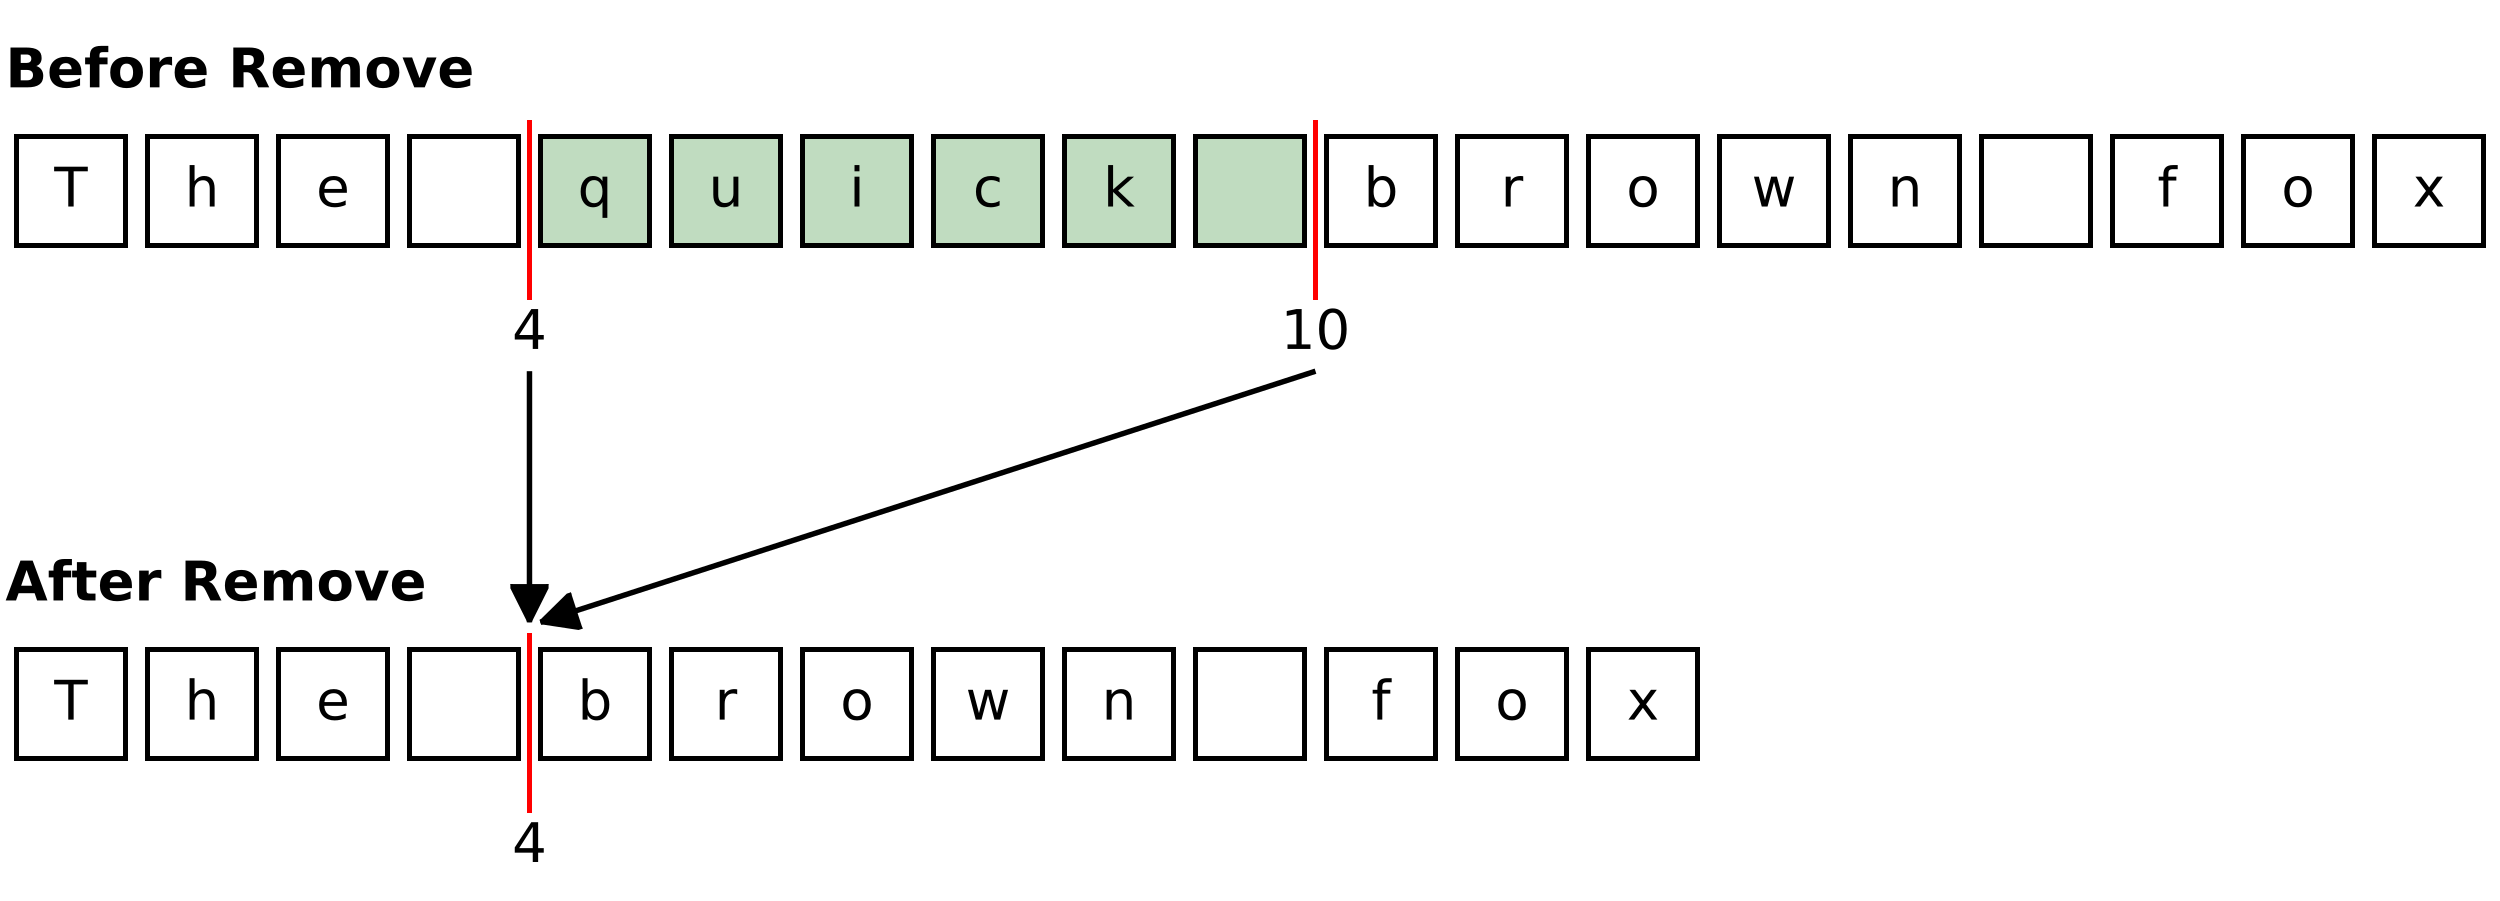
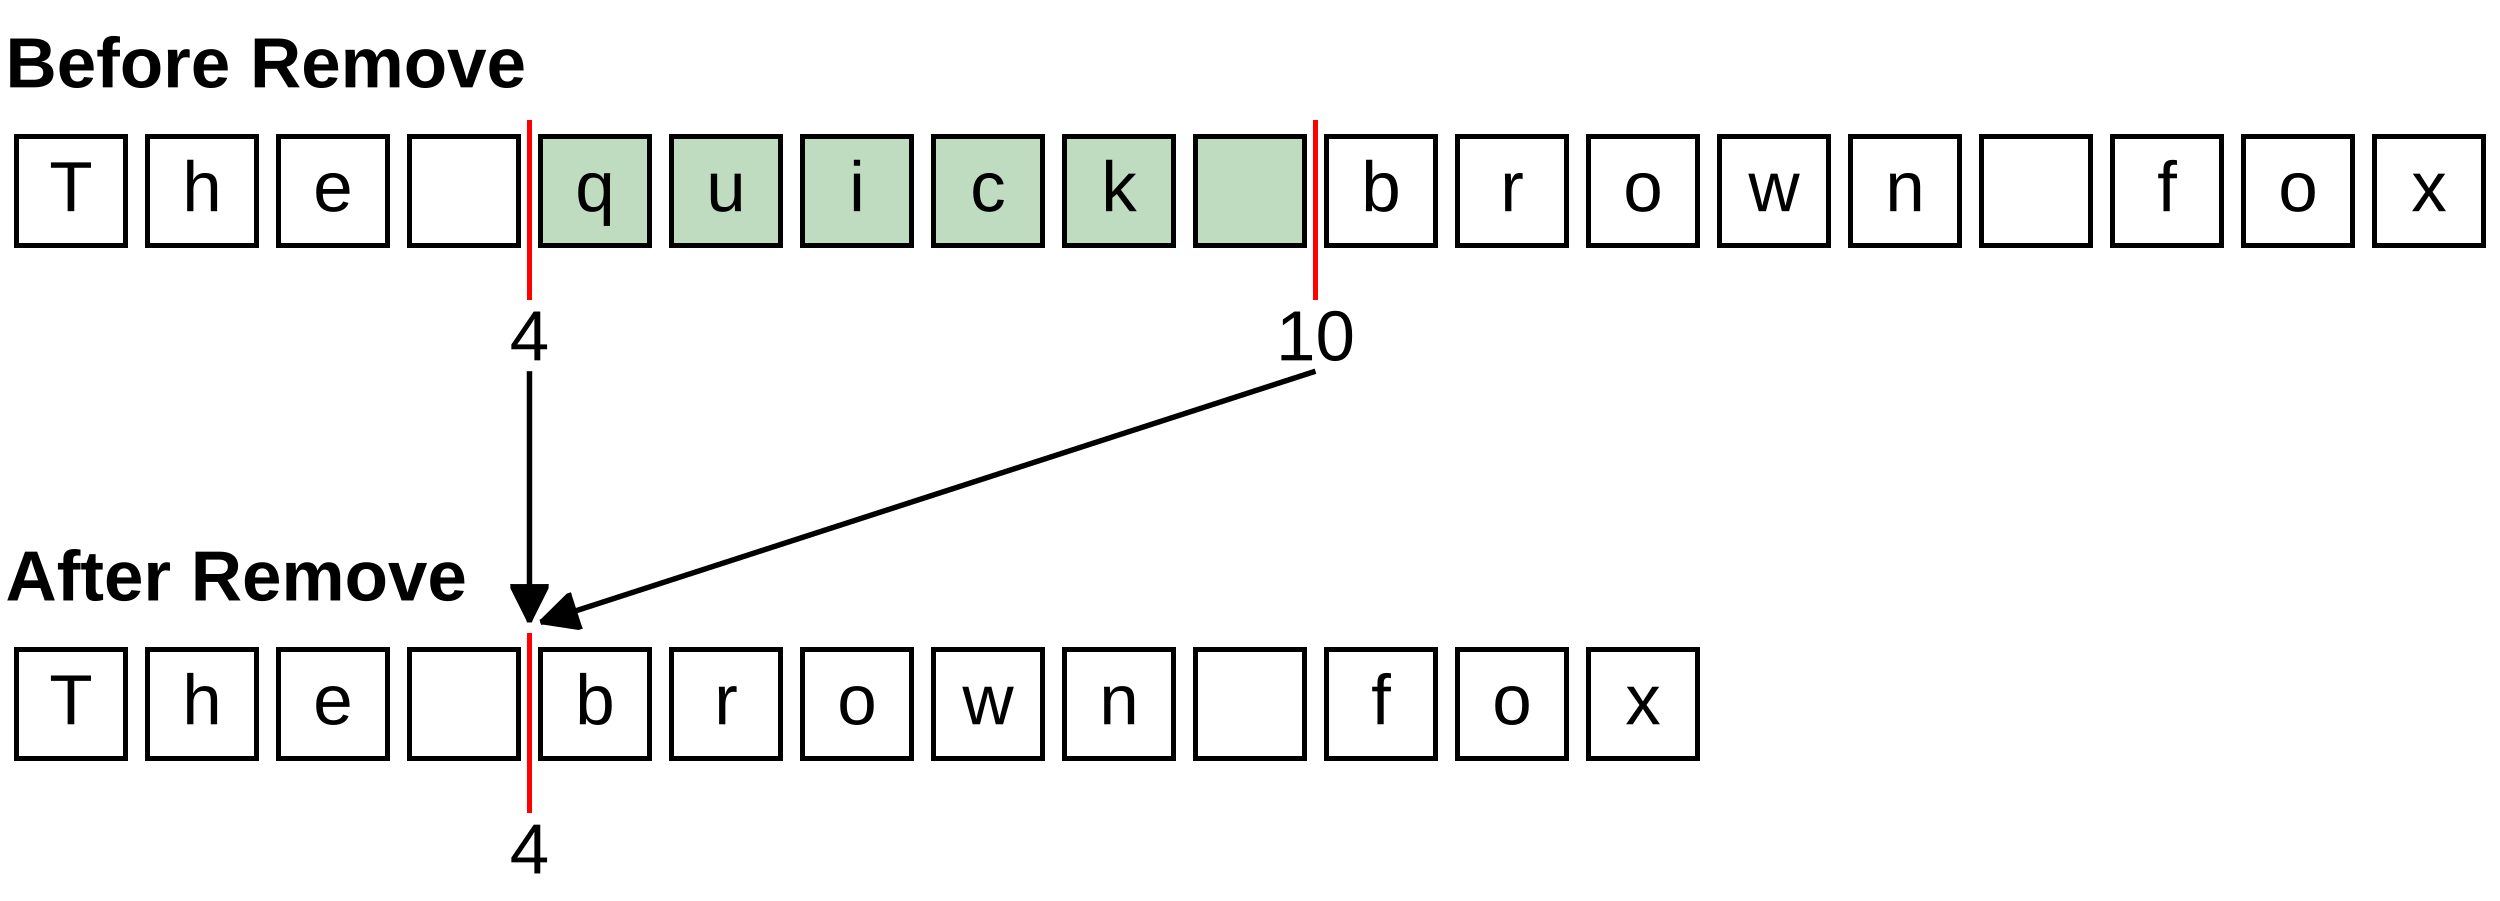
<svg xmlns="http://www.w3.org/2000/svg" xmlns:xlink="http://www.w3.org/1999/xlink" width="458" height="165" version="1.1">
  <style>
        rect, path {
            fill: none;
            stroke: black;
            stroke-width: 1px;
        }
        marker path {
            fill: black;
        }
        g#quick rect {
            fill: #C0DCC0;
        }
        line {
            stroke: red;
            stroke-width: 1px;
        }
        rect, line {
            shape-rendering: crispEdges;
        }
        text {
-             font-family: 'DejaVu Sans', sans-serif;
-             font-size: 10px;
+             font-family: Arial, 'DejaVu Sans', sans-serif;
+             font-size: 13px;
            text-anchor: middle;
            dominant-baseline: middle;
        }
        text.left {
            text-anchor: start;
            dominant-baseline: auto;
        }
        text.bold {
            font-weight: bold;
        }
        text.top {
            dominant-baseline: hanging;
        }
    </style>
  <defs>
    <marker id="arrow" viewBox="0 0 10 10" refX="10" refY="5" markerWidth="7" markerHeight="7" orient="auto">
      <path d="M 0 0 L 10 5 L 0 10" />
    </marker>
  </defs>
  <text x="1" y="16" class="left bold">Before Remove</text>
  <g id="the">
    <rect x="3" y="25" width="20" height="20" />
    <text x="13" y="35">T</text>
    <rect x="27" y="25" width="20" height="20" />
    <text x="37" y="35">h</text>
    <rect x="51" y="25" width="20" height="20" />
    <text x="61" y="35">e</text>
    <rect x="75" y="25" width="20" height="20" />
    <text x="85" y="35"> </text>
  </g>
  <g id="quick">
    <rect x="99" y="25" width="20" height="20" class="filled" />
    <text x="109" y="35">q</text>
    <rect x="123" y="25" width="20" height="20" class="filled" />
    <text x="133" y="35">u</text>
    <rect x="147" y="25" width="20" height="20" class="filled" />
    <text x="157" y="35">i</text>
    <rect x="171" y="25" width="20" height="20" class="filled" />
    <text x="181" y="35">c</text>
    <rect x="195" y="25" width="20" height="20" class="filled" />
    <text x="205" y="35">k</text>
    <rect x="219" y="25" width="20" height="20" class="filled" />
    <text x="229" y="35"> </text>
  </g>
  <g id="brownFox">
    <rect x="243" y="25" width="20" height="20" />
    <text x="253" y="35">b</text>
    <rect x="267" y="25" width="20" height="20" />
    <text x="277" y="35">r</text>
    <rect x="291" y="25" width="20" height="20" />
    <text x="301" y="35">o</text>
    <rect x="315" y="25" width="20" height="20" />
    <text x="325" y="35">w</text>
    <rect x="339" y="25" width="20" height="20" />
    <text x="349" y="35">n</text>
    <rect x="363" y="25" width="20" height="20" />
    <text x="373" y="35"> </text>
    <rect x="387" y="25" width="20" height="20" />
    <text x="397" y="35">f</text>
    <rect x="411" y="25" width="20" height="20" />
    <text x="421" y="35">o</text>
    <rect x="435" y="25" width="20" height="20" />
    <text x="445" y="35">x</text>
  </g>
  <line x1="97" y1="22" x2="97" y2="55" />
  <text x="97" y="57" class="top">4</text>
  <line x1="241" y1="22" x2="241" y2="55" />
  <text x="241" y="57" class="top">10</text>
  <text x="1" y="110" class="left bold">After Remove</text>
  <use x="0" y="94" xlink:href="#the" />
  <use x="-144" y="94" xlink:href="#brownFox" />
  <path d="M  97,68 L 97,114" marker-end="url(#arrow)" />
  <path d="M 241,68 L 99,114" marker-end="url(#arrow)" />
  <line x1="97" y1="116" x2="97" y2="149" />
  <text x="97" y="151" class="top">4</text>
</svg>
